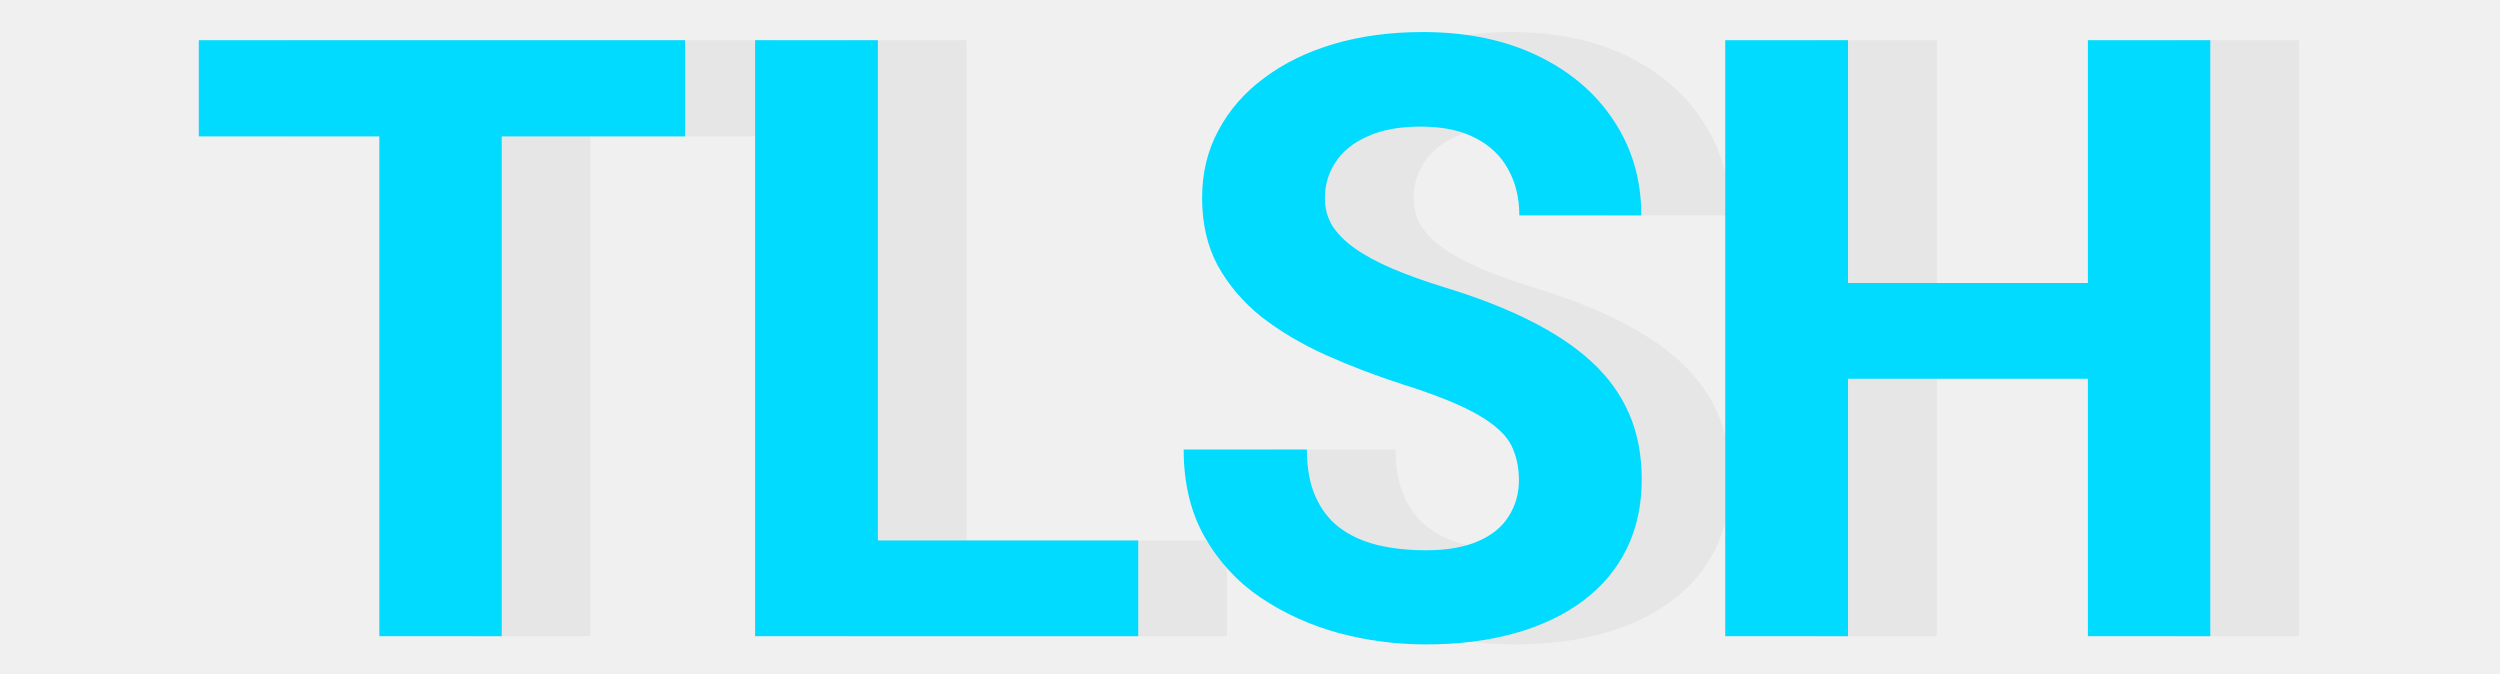
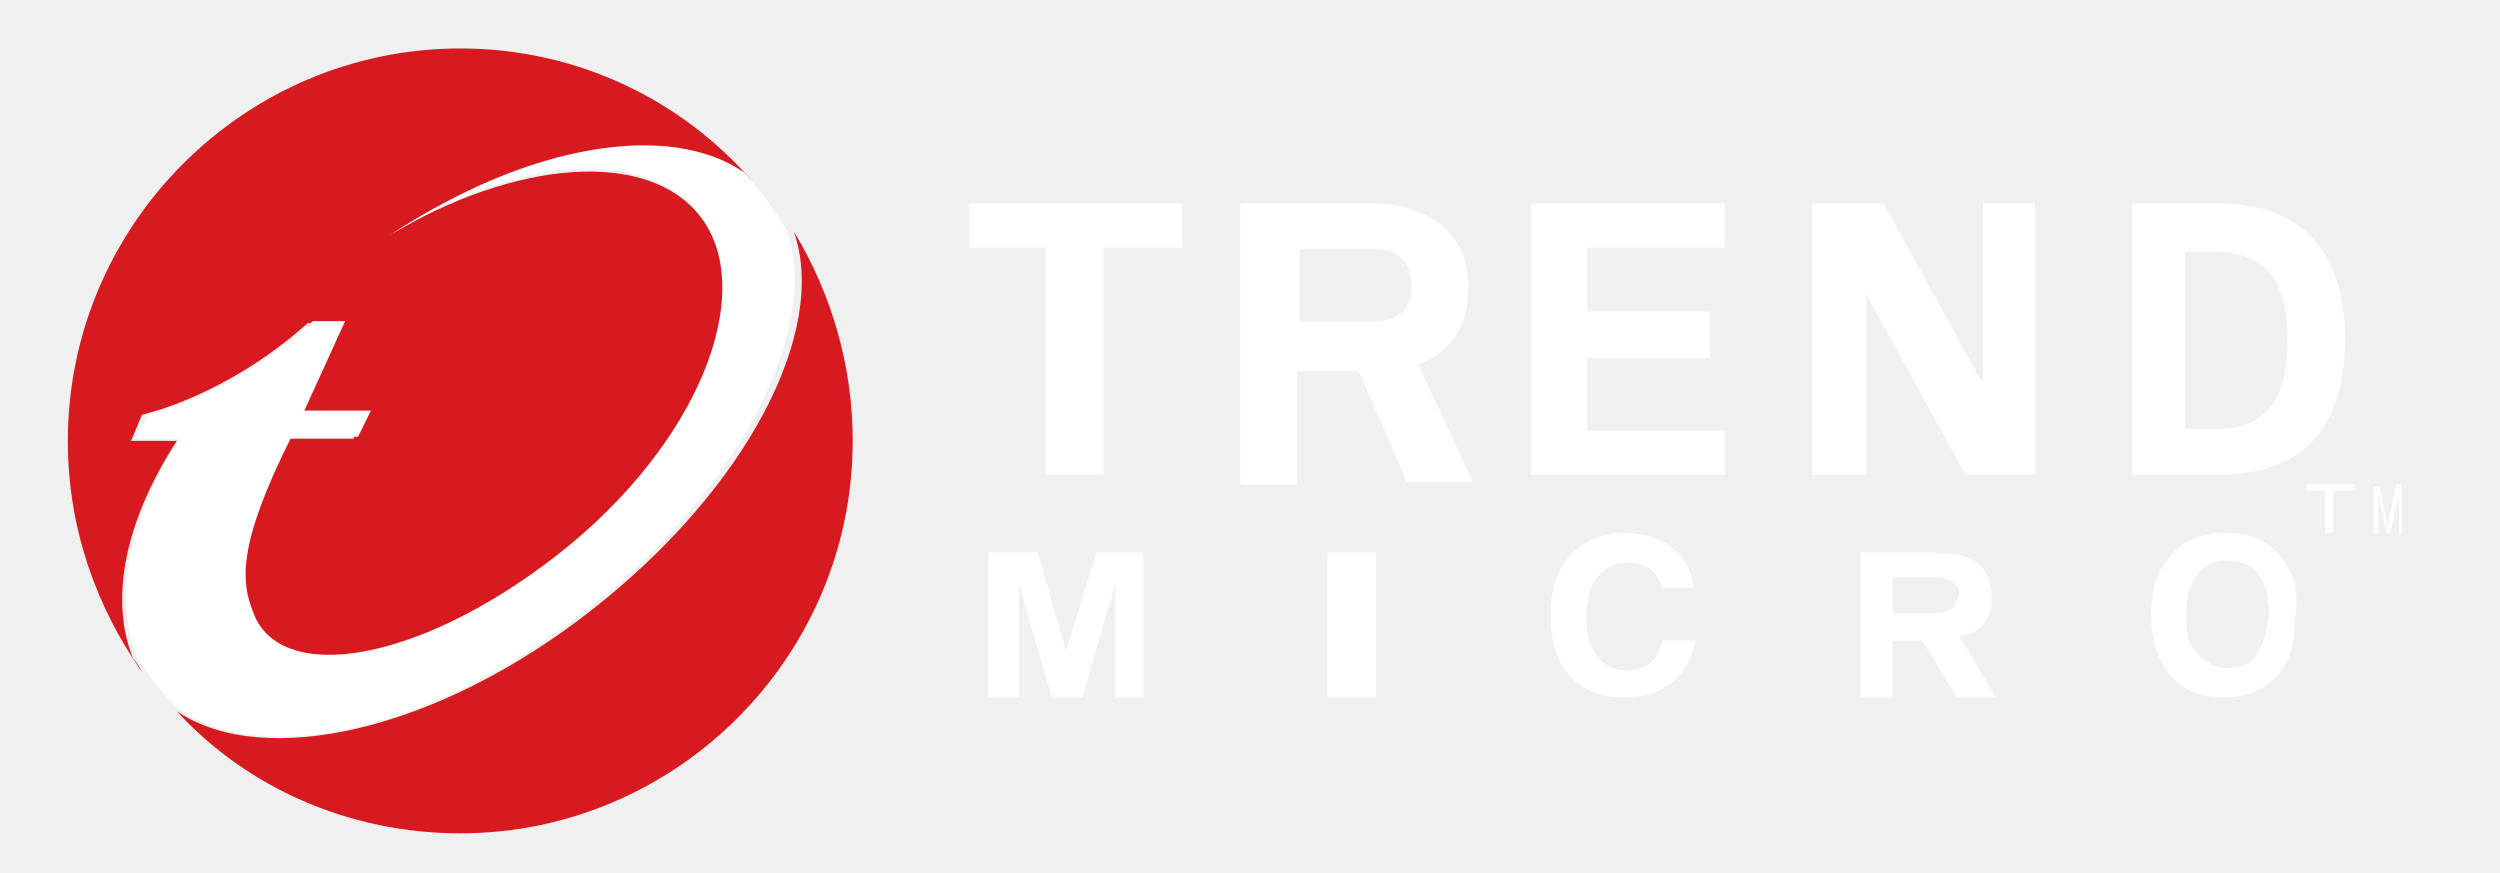
- <svg xmlns="http://www.w3.org/2000/svg" width="334" height="90" viewBox="0 0 334 90" fill="none">
-   <g clip-path="url(#clip0_1523_4787)">
-     <path d="M78.885 5.375V85H62.533V5.375H78.885ZM103.385 5.375V18.227H38.416V5.375H103.385ZM163.924 72.203V85H123.838V72.203H163.924ZM129.143 5.375V85H112.736V5.375H129.143ZM214.783 64.164C214.783 62.742 214.565 61.466 214.127 60.336C213.726 59.169 212.96 58.112 211.83 57.164C210.7 56.18 209.114 55.214 207.072 54.266C205.031 53.318 202.388 52.333 199.143 51.312C195.533 50.146 192.106 48.833 188.861 47.375C185.653 45.917 182.809 44.221 180.33 42.289C177.888 40.32 175.955 38.042 174.533 35.453C173.148 32.865 172.455 29.857 172.455 26.43C172.455 23.112 173.184 20.104 174.643 17.406C176.101 14.672 178.143 12.338 180.768 10.406C183.393 8.438 186.492 6.924 190.065 5.867C193.674 4.81 197.63 4.281 201.932 4.281C207.802 4.281 212.924 5.339 217.299 7.453C221.674 9.568 225.065 12.466 227.471 16.148C229.914 19.831 231.135 24.042 231.135 28.781H214.838C214.838 26.448 214.346 24.406 213.361 22.656C212.414 20.87 210.955 19.466 208.986 18.445C207.054 17.424 204.611 16.914 201.658 16.914C198.815 16.914 196.445 17.352 194.549 18.227C192.653 19.065 191.231 20.213 190.283 21.672C189.335 23.094 188.861 24.698 188.861 26.484C188.861 27.833 189.19 29.055 189.846 30.148C190.539 31.242 191.559 32.263 192.908 33.211C194.257 34.159 195.916 35.052 197.885 35.891C199.854 36.729 202.132 37.55 204.721 38.352C209.059 39.664 212.869 41.141 216.151 42.781C219.468 44.422 222.239 46.263 224.463 48.305C226.687 50.346 228.364 52.661 229.494 55.25C230.624 57.839 231.19 60.773 231.19 64.055C231.19 67.518 230.515 70.617 229.166 73.352C227.817 76.086 225.867 78.401 223.315 80.297C220.763 82.193 217.718 83.633 214.182 84.617C210.645 85.602 206.69 86.094 202.315 86.094C198.377 86.094 194.494 85.583 190.666 84.562C186.838 83.505 183.356 81.919 180.221 79.805C177.122 77.69 174.643 74.992 172.783 71.711C170.924 68.43 169.994 64.547 169.994 60.062H186.455C186.455 62.542 186.838 64.638 187.604 66.352C188.369 68.065 189.445 69.451 190.83 70.508C192.252 71.565 193.929 72.331 195.861 72.805C197.83 73.279 199.981 73.516 202.315 73.516C205.158 73.516 207.492 73.115 209.315 72.312C211.174 71.51 212.541 70.398 213.416 68.977C214.328 67.555 214.783 65.951 214.783 64.164ZM295.447 37.805V50.602H253.885V37.805H295.447ZM258.752 5.375V85H242.346V5.375H258.752ZM307.151 5.375V85H290.799V5.375H307.151Z" fill="#E6E6E6" />
-     <path d="M67.03 5.375V85H50.678V5.375H67.03ZM91.53 5.375V18.227H26.561V5.375H91.53ZM152.069 72.203V85H111.983V72.203H152.069ZM117.288 5.375V85H100.882V5.375H117.288ZM202.928 64.164C202.928 62.742 202.71 61.466 202.272 60.336C201.871 59.169 201.105 58.112 199.975 57.164C198.845 56.18 197.259 55.214 195.217 54.266C193.176 53.318 190.533 52.333 187.288 51.312C183.678 50.146 180.251 48.833 177.007 47.375C173.798 45.917 170.954 44.221 168.475 42.289C166.033 40.32 164.1 38.042 162.678 35.453C161.293 32.865 160.6 29.857 160.6 26.43C160.6 23.112 161.329 20.104 162.788 17.406C164.246 14.672 166.288 12.338 168.913 10.406C171.538 8.438 174.637 6.924 178.21 5.867C181.819 4.81 185.775 4.281 190.077 4.281C195.947 4.281 201.069 5.339 205.444 7.453C209.819 9.568 213.21 12.466 215.616 16.148C218.059 19.831 219.28 24.042 219.28 28.781H202.983C202.983 26.448 202.491 24.406 201.507 22.656C200.559 20.87 199.1 19.466 197.132 18.445C195.199 17.424 192.757 16.914 189.803 16.914C186.96 16.914 184.59 17.352 182.694 18.227C180.798 19.065 179.376 20.213 178.428 21.672C177.48 23.094 177.007 24.698 177.007 26.484C177.007 27.833 177.335 29.055 177.991 30.148C178.684 31.242 179.704 32.263 181.053 33.211C182.402 34.159 184.061 35.052 186.03 35.891C187.999 36.729 190.277 37.55 192.866 38.352C197.204 39.664 201.014 41.141 204.296 42.781C207.613 44.422 210.384 46.263 212.608 48.305C214.832 50.346 216.509 52.661 217.639 55.25C218.77 57.839 219.335 60.773 219.335 64.055C219.335 67.518 218.66 70.617 217.311 73.352C215.962 76.086 214.012 78.401 211.46 80.297C208.908 82.193 205.863 83.633 202.327 84.617C198.79 85.602 194.835 86.094 190.46 86.094C186.522 86.094 182.639 85.583 178.811 84.562C174.983 83.505 171.501 81.919 168.366 79.805C165.267 77.69 162.788 74.992 160.928 71.711C159.069 68.43 158.139 64.547 158.139 60.062H174.6C174.6 62.542 174.983 64.638 175.749 66.352C176.514 68.065 177.59 69.451 178.975 70.508C180.397 71.565 182.074 72.331 184.007 72.805C185.975 73.279 188.126 73.516 190.46 73.516C193.303 73.516 195.637 73.115 197.46 72.312C199.319 71.51 200.686 70.398 201.561 68.977C202.473 67.555 202.928 65.951 202.928 64.164ZM283.592 37.805V50.602H242.03V37.805H283.592ZM246.897 5.375V85H230.491V5.375H246.897ZM295.296 5.375V85H278.944V5.375H295.296Z" fill="#00DBFF" />
-   </g>
-   <defs>
-     <clipPath id="clip0_1523_4787">
-       <rect width="334" height="90" fill="white" />
-     </clipPath>
-   </defs>
+ <svg xmlns="http://www.w3.org/2000/svg" width="258" height="90" viewBox="0 0 258 90" fill="none">
+   <path d="M146.34 37.605C149.509 36.435 151.547 33.863 151.547 29.653C151.547 23.806 147.019 21 141.585 21H128V50H133.887V38.306H140.226L145.208 49.766H152L146.34 37.605ZM134.113 33.395V25.677H141.585C144.075 25.677 145.66 26.847 145.66 29.419C145.66 31.992 144.302 33.161 141.585 33.161H134.113V33.395Z" fill="white" />
+   <path d="M100 21H122V25.553H113.86V49H107.92V25.553H100V21Z" fill="white" />
+   <path d="M158 21H178V25.553H163.778V32.154H176.444V36.935H163.778V44.447H178V49H158V21Z" fill="white" />
+   <path d="M202.854 49L192.583 30.333V49H187V21H194.369L204.417 39.211H204.641V21H210V49H202.854Z" fill="white" />
+   <path d="M225.5 25.968H228.462C235.019 25.968 236.077 30.71 236.077 35C236.077 39.516 235.019 44.484 228.462 44.258H225.5V25.968ZM220 49H228.885C237.135 49 242 44.71 242 35C242 25.29 236.923 21 228.885 21H220V49Z" fill="white" />
+   <path d="M118 72H115.091V60.261L111.697 72H108.545L105.152 60.261V72H102V57H107.091L110 67.217L113.152 57H118V72Z" fill="white" />
+   <path d="M142 57H137V72H142V57Z" fill="white" />
+   <path d="M201.729 62.217C201.729 62.652 201.254 63.087 200.78 63.087C200.542 63.087 200.305 63.304 199.831 63.304C199.356 63.304 198.881 63.304 198.169 63.304H197.695H195.322V59.609H197.932C199.119 59.609 199.831 59.609 200.305 59.609C200.542 59.609 201.017 59.826 201.254 59.826C201.492 60.044 201.729 60.261 201.966 60.478C202.203 60.696 202.203 61.13 202.203 61.348C201.966 61.783 201.966 62 201.729 62.217ZM202.203 65.696C202.203 65.696 202.915 65.478 203.153 65.478C203.864 65.261 204.576 64.609 205.051 63.956C205.525 63.304 205.525 62.217 205.525 61.348C205.525 60.478 205.288 59.609 204.814 58.956C204.339 58.087 203.627 57.652 202.678 57.435C202.203 57.217 201.966 57.217 201.492 57.217C200.78 57.217 200.068 57 198.881 57H192V72H195.322V66.13H198.407L201.966 72H206L202.203 65.696Z" fill="white" />
+   <path d="M232.583 67.986C231.907 68.694 231.007 68.931 229.881 68.931C228.98 68.931 228.305 68.694 227.629 68.222C227.179 67.986 226.729 67.514 226.278 66.806C226.053 66.569 225.828 66.097 225.828 65.625C225.603 64.917 225.603 64.208 225.603 63.5C225.603 62.083 225.828 60.667 226.503 59.722C227.179 58.542 228.305 57.833 229.881 57.833C231.457 57.833 232.808 58.542 233.484 59.958C233.934 60.903 234.159 62.083 234.159 63.5C233.934 65.389 233.484 66.806 232.583 67.986ZM235.285 57.361C233.934 55.708 232.133 55 229.656 55C227.179 55 225.378 55.708 224.026 57.361C222.675 58.778 222 60.903 222 63.5C222 65.625 222.45 67.514 223.576 69.167C224.927 71.056 226.954 72 229.431 72C231.907 72 233.934 71.056 235.285 69.403C236.411 67.986 236.861 66.097 236.861 63.736C237.311 60.903 236.636 59.014 235.285 57.361Z" fill="white" />
+   <path d="M171.557 60.903C171.311 59.958 170.82 58.069 167.869 58.069C166.148 58.069 163.689 59.25 163.689 63.736C163.689 66.569 164.918 69.167 167.869 69.167C169.836 69.167 171.066 68.222 171.557 66.097H175C174.262 69.639 171.803 72 167.623 72C163.197 72 160 69.167 160 63.5C160 57.833 163.443 55 167.623 55C172.541 55 174.754 58.306 174.754 60.667H171.557V60.903Z" fill="white" />
+   <path d="M243 50.652H240.778V55H239.944V50.652H238V50H243V50.652Z" fill="white" />
+   <path d="M248 55H247.571V50.87L246.714 55H246.286L245.429 50.87V55H245V50.217H245.571L246.286 53.696C246.286 53.696 246.286 53.913 246.429 54.13C246.429 54.348 246.429 54.348 246.429 54.348L246.571 53.478L247.286 50H247.857V55H248Z" fill="white" />
+   <path d="M88 45.5C88 67.775 69.775 86 47.5 86C36.025 86 25.45 81.275 18.25 73.4C27.25 79.475 45.25 75.425 61.225 62.825C76.975 50.45 85.525 34.25 81.925 23.9C85.75 30.2 88 37.625 88 45.5ZM18.25 45.5H13.525L14.65 42.8C14.65 42.8 23.2 41 31.75 33.35H35.125L30.85 42.575H37.825L36.475 45.275H29.5C23.65 56.75 24.325 60.35 25.45 63.275C28.15 70.925 43 68.9 57.4 57.425C72.025 46.175 78.55 30.425 72.25 22.325C66.85 15.35 53.125 16.475 40.075 24.35C54.25 15.125 69.325 12.65 76.975 18.05C77.2 18.275 77.425 18.5 77.65 18.725C70.45 10.4 59.65 5 47.5 5C25.225 5 7 23.225 7 45.5C7 54.5 9.925 62.6 14.65 69.35C14.425 68.9 14.2 68.45 13.75 68C11.275 61.925 12.85 53.825 18.25 45.5Z" fill="#D71920" />
+   <path d="M81.268 23.906C79.938 21.654 78.387 19.628 76.836 17.826C69.08 12.422 54.454 14.899 40.494 24.131C53.125 16.25 66.642 14.899 72.182 22.105C78.387 30.211 71.961 45.974 57.557 57.232C43.153 68.491 28.749 70.743 26.09 63.087C24.982 60.16 24.317 56.557 30.079 45.073H36.948L38.278 42.371H31.408L35.619 33.139H32.295C23.874 41.02 15.453 42.596 15.453 42.596L13.902 45.298H18.556C13.237 53.63 11.686 61.736 14.124 67.816C15.453 69.842 16.783 71.644 18.556 73.22C27.419 79.3 45.147 75.247 60.881 62.637C76.393 50.477 84.592 34.039 81.268 23.906Z" fill="white" />
</svg>
